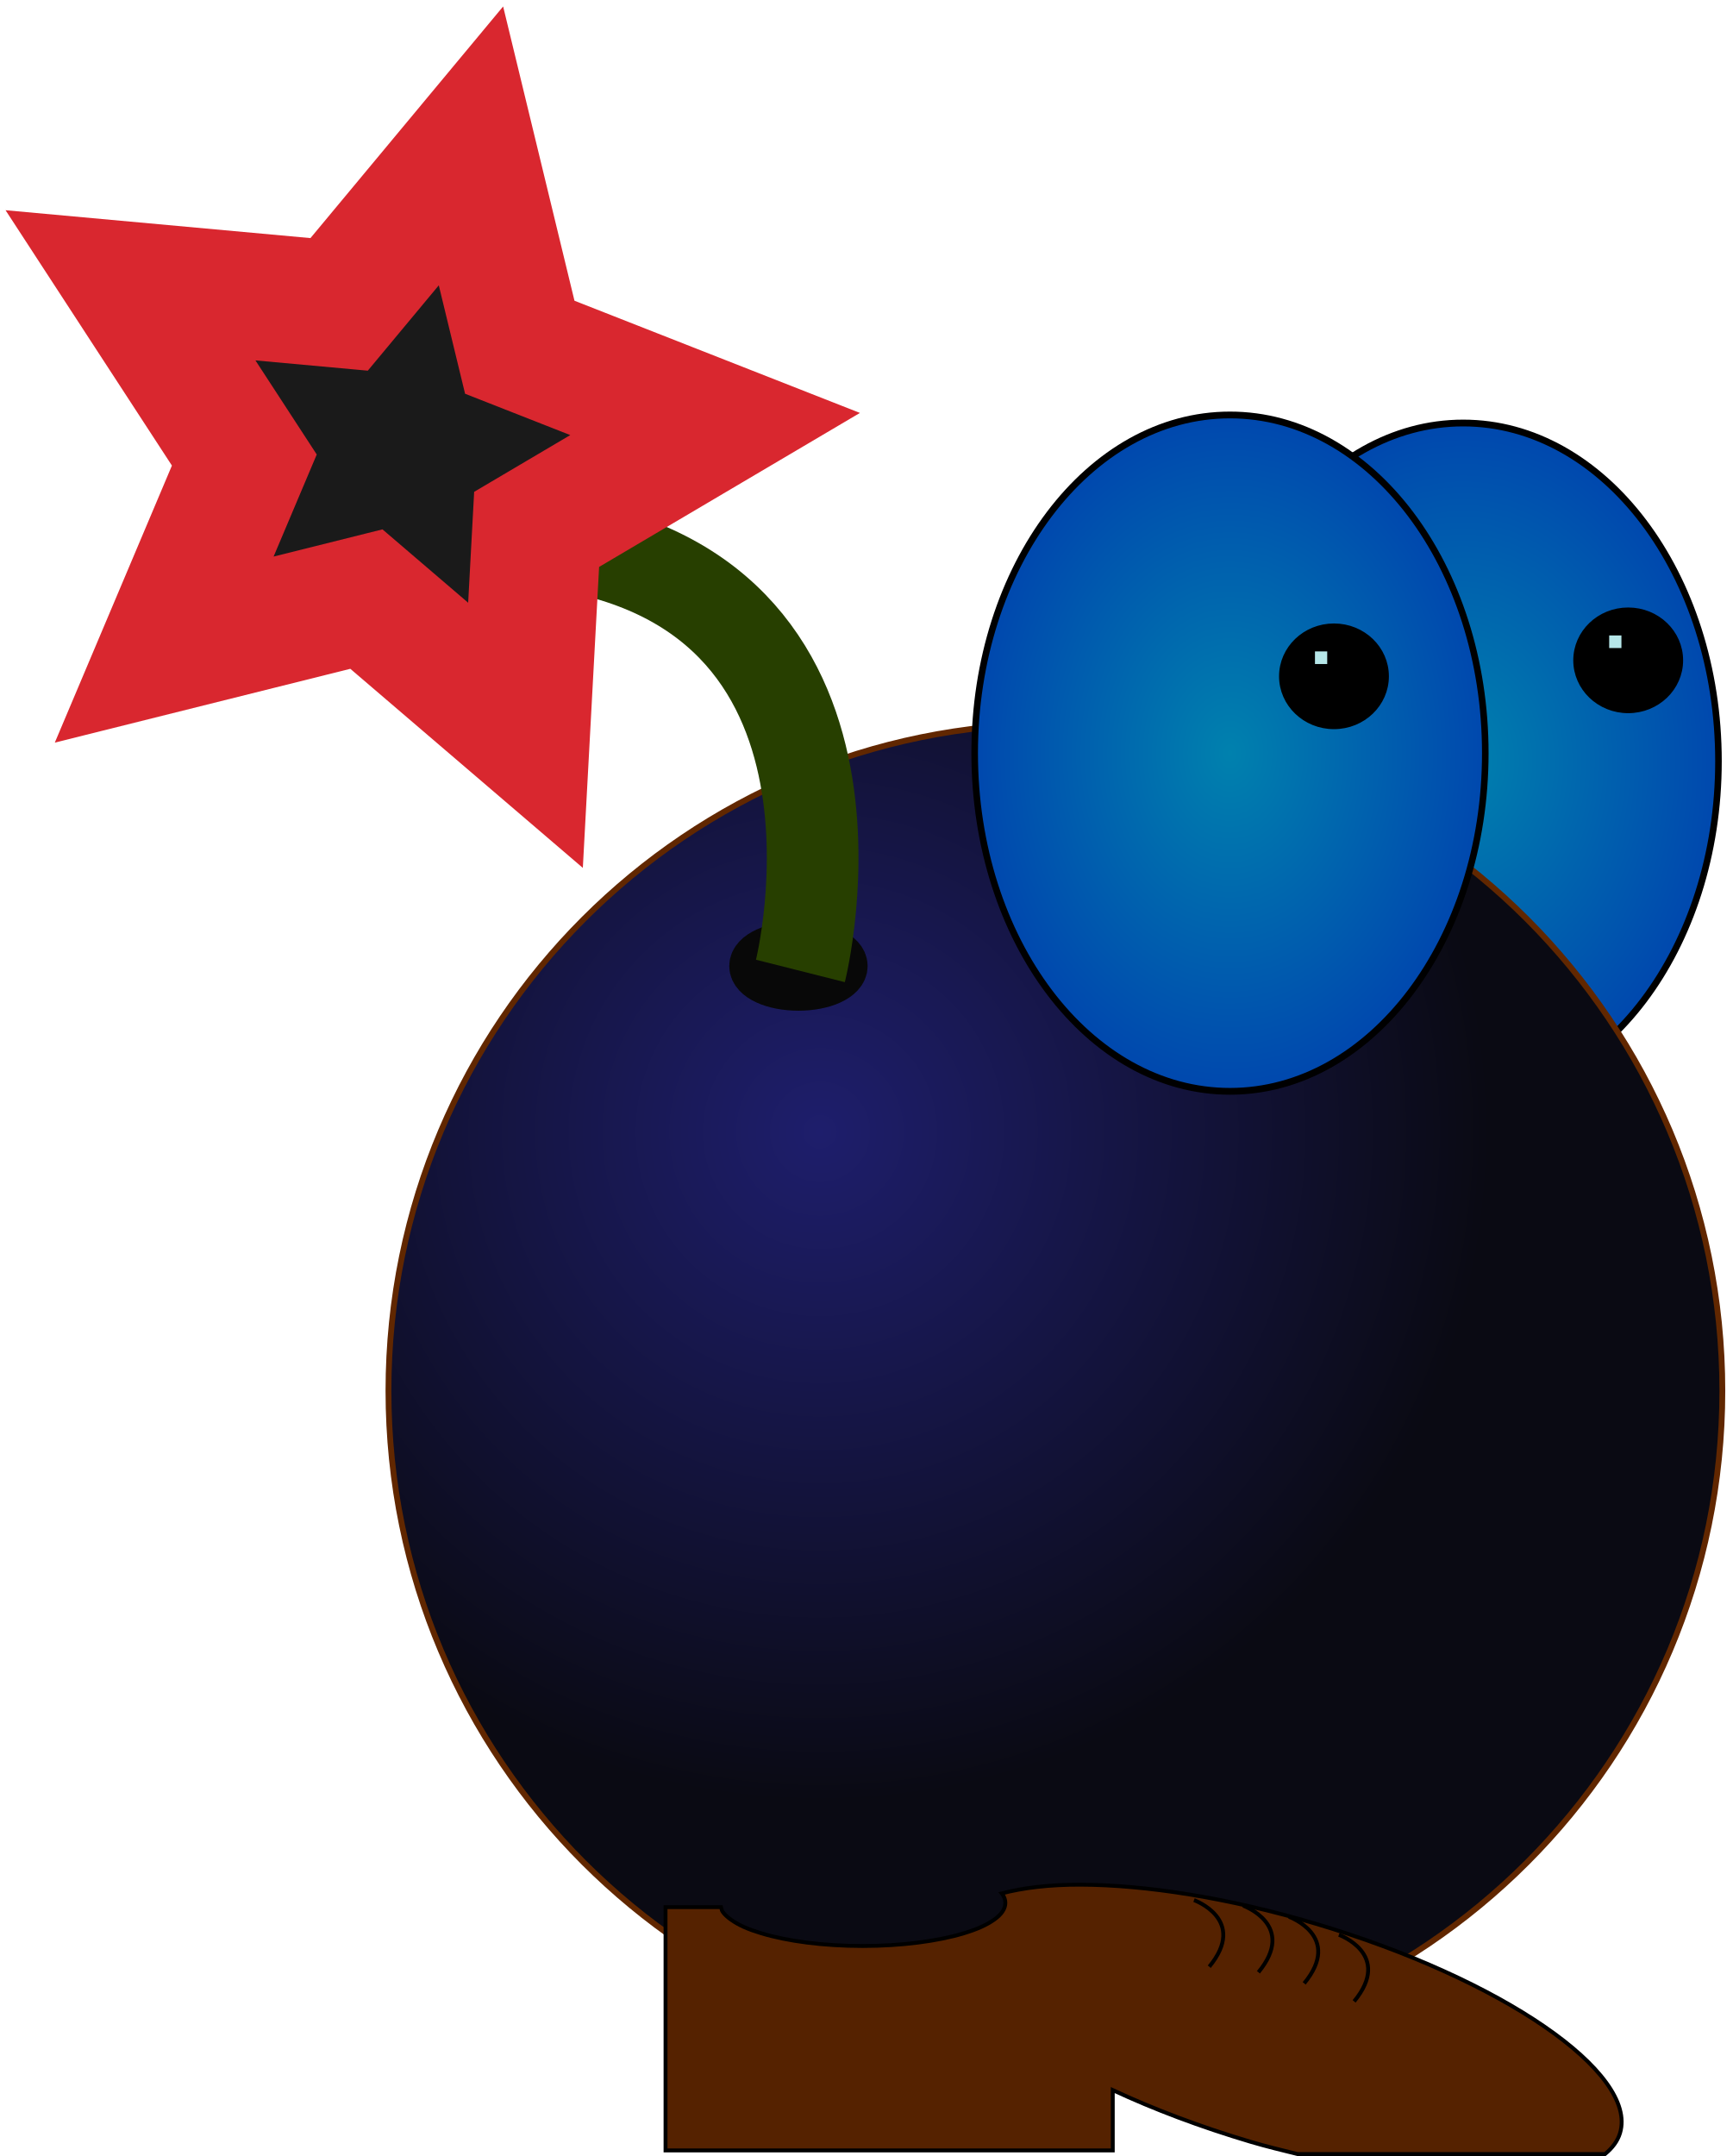
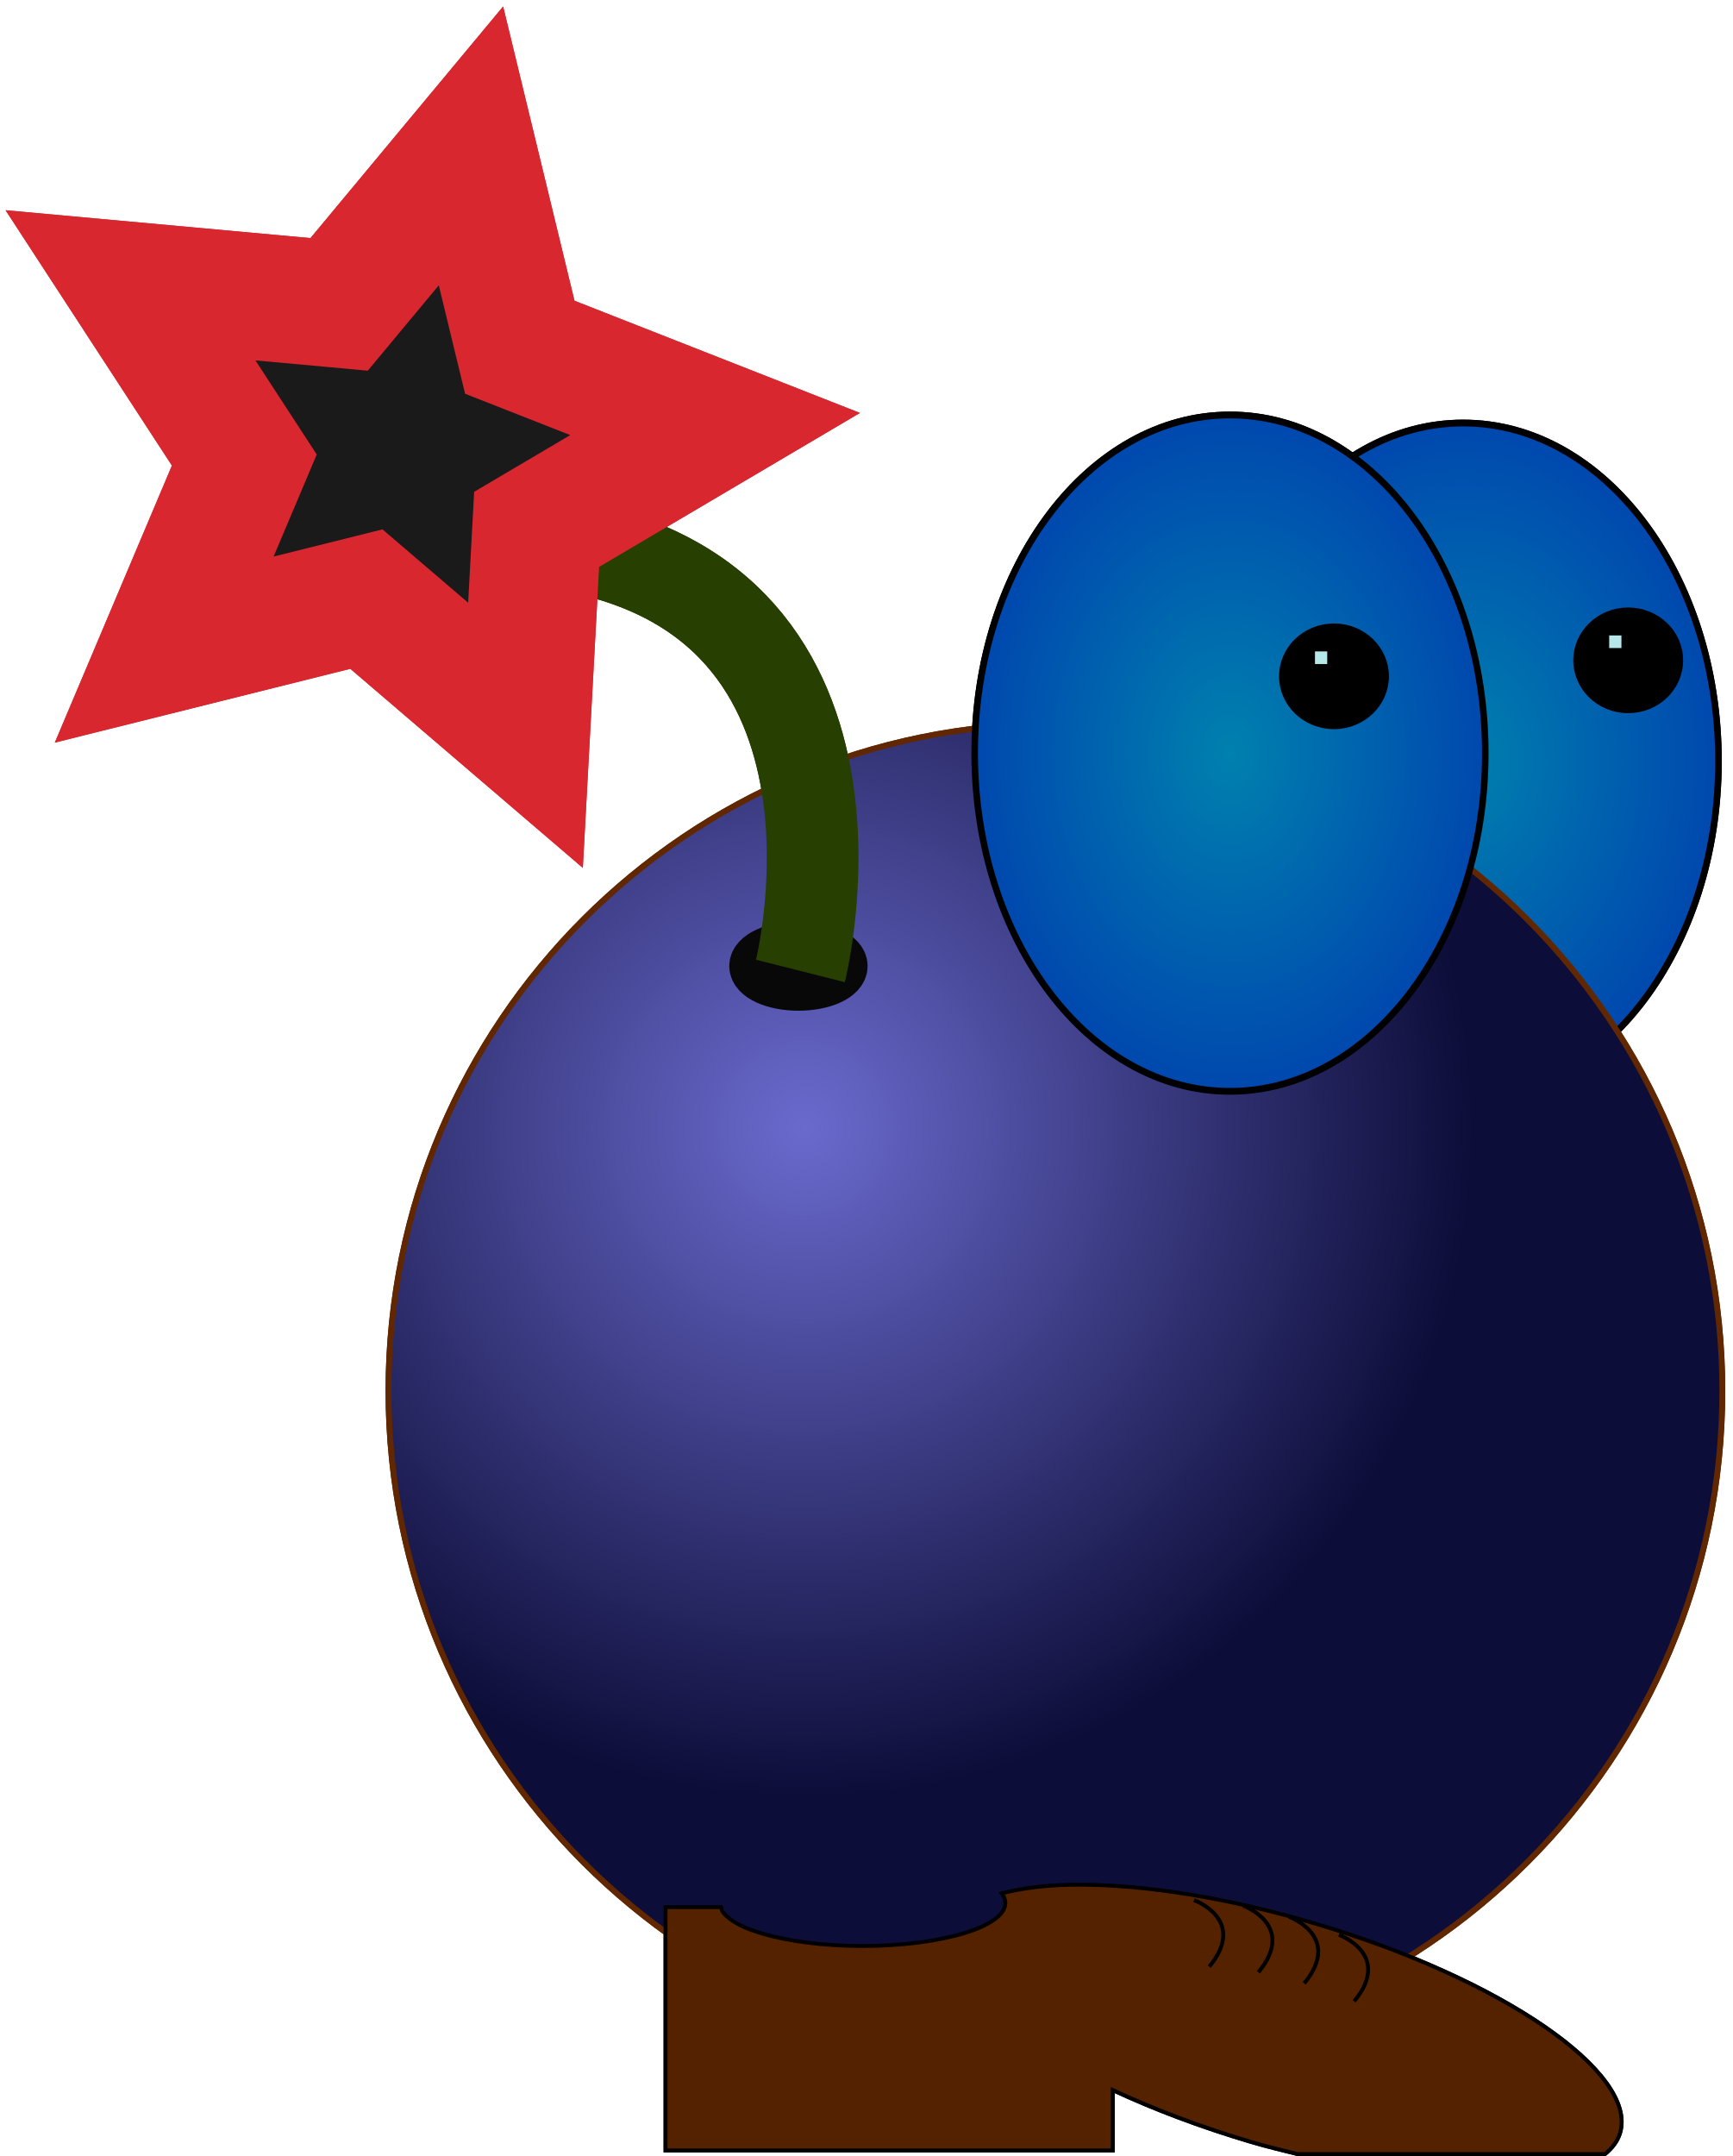
<svg xmlns="http://www.w3.org/2000/svg" xmlns:xlink="http://www.w3.org/1999/xlink" width="446.08" height="555" id="svg2" version="1.1">
  <defs id="defs4">
+     <linearGradient id="linearGradient3929">
+       <stop style="stop-color:#6a6ace;stop-opacity:1;" offset="0" id="stop3931" />
+       <stop style="stop-color:#0d0d39;stop-opacity:1;" offset="1" id="stop3933" />
+     </linearGradient>
    <linearGradient id="linearGradient3773">
      <stop style="stop-color:#0081ae;stop-opacity:1;" offset="0" id="stop3775" />
      <stop style="stop-color:#0047ae;stop-opacity:1;" offset="1" id="stop3777" />
    </linearGradient>
    <linearGradient id="linearGradient3763">
      <stop id="stop3765" offset="0" style="stop-color:#1e1e6c;stop-opacity:1;" />
      <stop id="stop3767" offset="1" style="stop-color:#0a0a13;stop-opacity:1;" />
    </linearGradient>
    <radialGradient xlink:href="#linearGradient3763" id="radialGradient3761" cx="212.132" cy="411.925" fx="212.132" fy="411.925" r="172.476" gradientUnits="userSpaceOnUse" />
    <radialGradient xlink:href="#linearGradient3773" id="radialGradient3781" cx="93.439" cy="288.687" fx="93.439" fy="288.687" r="27.113" gradientTransform="matrix(1,0,0,1.279426,0,-80.66666)" gradientUnits="userSpaceOnUse" />
    <radialGradient xlink:href="#linearGradient3773-6" id="radialGradient3781-0" cx="93.439" cy="288.687" fx="93.439" fy="288.687" r="27.113" gradientTransform="matrix(1,0,0,1.279426,0,-80.66666)" gradientUnits="userSpaceOnUse" />
    <linearGradient id="linearGradient3773-6">
      <stop style="stop-color:#0081ae;stop-opacity:1;" offset="0" id="stop3775-9" />
      <stop style="stop-color:#0047ae;stop-opacity:1;" offset="1" id="stop3777-9" />
    </linearGradient>
    <radialGradient xlink:href="#linearGradient3773-0" id="radialGradient3781-3" cx="93.439" cy="288.687" fx="93.439" fy="288.687" r="27.113" gradientTransform="matrix(1,0,0,1.279426,0,-80.66666)" gradientUnits="userSpaceOnUse" />
    <linearGradient id="linearGradient3773-0">
      <stop style="stop-color:#0081ae;stop-opacity:1;" offset="0" id="stop3775-4" />
      <stop style="stop-color:#0047ae;stop-opacity:1;" offset="1" id="stop3777-1" />
    </linearGradient>
+     <radialGradient xlink:href="#linearGradient3929" id="radialGradient3927" cx="208.091" cy="410.915" fx="208.091" fy="410.915" r="172.476" gradientUnits="userSpaceOnUse" />
  </defs>
  <g id="layer1" transform="translate(3.966343,-536.5)">
    <g id="g3787-5" transform="matrix(1.751066,0,0,1.6844,-174.4289,159.9383)">
      <path transform="matrix(1.402411,0,0,1.50482,181.4586,-94.5329)" d="m 120.208,288.687 c 0,18.968 -11.985,34.345 -26.769,34.345 -14.784,0 -26.769,-15.377 -26.769,-34.345 0,-18.968 11.985,-34.345 26.769,-34.345 14.784,0 26.769,15.377 26.769,34.345 z" id="path3769-7" style="fill:url(#radialGradient3781-3);fill-opacity:1;stroke:#000000;stroke-width:0.688;stroke-miterlimit:4;stroke-opacity:1;stroke-dasharray:none" />
      <g id="g4003" transform="translate(17.05043,-0.07275704)">
        <path style="fill:#000000;fill-opacity:1;stroke:#000000;stroke-width:1;stroke-miterlimit:4;stroke-opacity:1;stroke-dasharray:none" id="path3783-7" d="m 73.741,302.324 c 0,4.184 -3.392,7.576 -7.576,7.576 -4.184,0 -7.576,-3.392 -7.576,-7.576 0,-4.184 3.392,-7.576 7.576,-7.576 4.184,0 7.576,3.392 7.576,7.576 z" transform="translate(253.5483,22.22336)" />
        <rect style="fill:#b6e7e9;fill-opacity:1;stroke:#000000;stroke-width:1.114;stroke-miterlimit:4;stroke-opacity:1;stroke-dasharray:none" id="rect3785-1" width="2.916" height="3.042" x="316.361" y="320.185" />
      </g>
    </g>
    <path style="fill:url(#radialGradient3761);fill-opacity:1;stroke:#612700;stroke-width:1.5;stroke-miterlimit:4;stroke-opacity:1;stroke-dasharray:none" id="path2985" d="m 444.467,478.596 c 0,94.842 -76.884,171.726 -171.726,171.726 -94.842,0 -171.726,-76.884 -171.726,-171.726 0,-94.842 76.884,-171.726 171.726,-171.726 94.842,0 171.726,76.884 171.726,171.726 z" transform="translate(-4.957951,415.9305)" />
    <g id="g3787" transform="matrix(1.751066,0,0,1.6844,-236.4909,159.8877)">
      <path transform="matrix(1.402411,0,0,1.50482,182.6124,-95.73232)" d="m 120.208,288.687 c 0,18.968 -11.985,34.345 -26.769,34.345 -14.784,0 -26.769,-15.377 -26.769,-34.345 0,-18.968 11.985,-34.345 26.769,-34.345 14.784,0 26.769,15.377 26.769,34.345 z" id="path3769" style="fill:url(#radialGradient3781);fill-opacity:1;stroke:#000000;stroke-width:0.688;stroke-miterlimit:4;stroke-opacity:1;stroke-dasharray:none" />
      <g id="g4007" transform="translate(9.23006,2.398842)">
        <g id="g3995">
          <path transform="translate(253.5483,22.22336)" d="m 73.741,302.324 c 0,4.184 -3.392,7.576 -7.576,7.576 -4.184,0 -7.576,-3.392 -7.576,-7.576 0,-4.184 3.392,-7.576 7.576,-7.576 4.184,0 7.576,3.392 7.576,7.576 z" id="path3783" style="fill:#000000;fill-opacity:1;stroke:#000000;stroke-width:1;stroke-miterlimit:4;stroke-opacity:1;stroke-dasharray:none" />
          <rect y="320.185" x="316.361" height="3.042" width="2.916" id="rect3785" style="fill:#b6e7e9;fill-opacity:1;stroke:#000000;stroke-width:1.114;stroke-miterlimit:4;stroke-opacity:1;stroke-dasharray:none" />
        </g>
      </g>
    </g>
    <path style="fill:#1a1a1a;fill-opacity:1;stroke:#080808;stroke-width:12.4;stroke-miterlimit:4;stroke-opacity:1;stroke-dasharray:none" id="path3838" d="m 214.152,393.49 c 0,2.929 -5.201,5.303 -11.617,5.303 -6.416,0 -11.617,-2.374 -11.617,-5.303 0,-2.929 5.201,-5.303 11.617,-5.303 6.416,0 11.617,2.374 11.617,5.303 z" transform="translate(-0.9173408,391.6869)" />
    <path style="fill:none;stroke:#273f00;stroke-width:23.6;stroke-linecap:butt;stroke-linejoin:miter;stroke-miterlimit:4;stroke-opacity:1;stroke-dasharray:none" d="m 202.123,786.44 c 0,0 26.264,-104.046 -72.731,-111.117" id="path3836" />
    <path style="fill:#1a1a1a;fill-opacity:1;stroke:#d9272f;stroke-width:12.4;stroke-miterlimit:4;stroke-opacity:1;stroke-dasharray:none" id="path3840" d="m 137.633,298.283 -19.091,-6.474 -16.156,12.057 0.258,-20.157 -16.459,-11.64 19.251,-5.984 5.984,-19.251 11.64,16.459 20.157,-0.258 -12.057,16.156 z" transform="matrix(2.482207,1.011506,-0.9917666,2.433767,85.53366,-139.3835)" />
    <g id="g3930" transform="translate(-0.9173408,391.6869)">
      <path id="path3853" d="m 275.125,629.969 c -7.968,-0.022 -14.734,0.797 -20.281,2.25 0.056,0.075 0.168,0.143 0.219,0.219 0.49,0.721 0.75,1.454 0.75,2.219 0,0.764 -0.26,1.529 -0.75,2.25 -0.49,0.721 -1.194,1.4 -2.125,2.062 -0.931,0.662 -2.084,1.317 -3.406,1.906 -1.322,0.589 -2.805,1.124 -4.469,1.625 -3.328,1.002 -7.318,1.815 -11.719,2.375 -4.401,0.56 -9.233,0.875 -14.312,0.875 -5.079,0 -9.912,-0.315 -14.312,-0.875 -4.401,-0.56 -8.359,-1.373 -11.688,-2.375 -1.664,-0.501 -3.178,-1.036 -4.5,-1.625 -1.322,-0.589 -2.444,-1.244 -3.375,-1.906 -0.931,-0.662 -1.666,-1.342 -2.156,-2.062 -0.251,-0.369 -0.249,-0.774 -0.375,-1.156 l -14.312,0 0,62.625 115.156,0 0,-15.531 c 10.544,4.922 22.557,9.467 35.5,13.312 4.092,1.216 8.068,2.162 12.062,3.156 l 79.188,0 c 1.911,-1.559 3.256,-3.354 3.875,-5.438 4.608,-15.509 -30.514,-39.636 -78.438,-53.875 -22.464,-6.675 -43.775,-9.985 -60.531,-10.031 z" style="fill:#552200;fill-opacity:1;stroke:#000000;stroke-width:1;stroke-miterlimit:4;stroke-opacity:1;stroke-dasharray:none" />
      <path id="path3857" d="m 304.387,633.945 c 0,0 13.929,5 3.929,17.143" style="fill:none;stroke:#000000;stroke-width:1px;stroke-linecap:butt;stroke-linejoin:miter;stroke-opacity:1" />
      <path id="path3857-6" d="m 317.045,635.373 c 0,0 13.929,5 3.929,17.143" style="fill:none;stroke:#000000;stroke-width:1px;stroke-linecap:butt;stroke-linejoin:miter;stroke-opacity:1" />
      <path id="path3857-6-9" d="m 328.831,638.231 c 0,0 13.929,5 3.929,17.143" style="fill:none;stroke:#000000;stroke-width:1px;stroke-linecap:butt;stroke-linejoin:miter;stroke-opacity:1" />
      <path id="path3857-6-9-7" d="m 341.688,642.873 c 0,0 13.929,5 3.929,17.143" style="fill:none;stroke:#000000;stroke-width:1px;stroke-linecap:butt;stroke-linejoin:miter;stroke-opacity:1" />
    </g>
  </g>
+   <g transform="translate(3.966343,-536.5)" id="g3107" style="display:inline">
+     <g transform="matrix(1.751066,0,0,1.6844,-174.4289,159.9383)" id="g3109">
+       <path style="fill:url(#radialGradient3781-3);fill-opacity:1;stroke:#000000;stroke-width:0.688;stroke-miterlimit:4;stroke-opacity:1;stroke-dasharray:none" id="path3111" d="m 120.208,288.687 a 26.769,34.345 0 1 1 -53.538,0 26.769,34.345 0 1 1 53.538,0 z" transform="matrix(1.402411,0,0,1.50482,181.4586,-94.5329)" />
+       <g transform="translate(17.05043,-0.07275704)" id="g3113">
+         <path transform="translate(253.5483,22.22336)" d="m 73.741,302.324 a 7.576,7.576 0 1 1 -15.152,0 7.576,7.576 0 1 1 15.152,0 z" id="path3115" style="fill:#000000;fill-opacity:1;stroke:#000000;stroke-width:1;stroke-miterlimit:4;stroke-opacity:1;stroke-dasharray:none" />
+         <rect y="320.185" x="316.361" height="3.042" width="2.916" id="rect3117" style="fill:#b6e7e9;fill-opacity:1;stroke:#000000;stroke-width:1.114;stroke-miterlimit:4;stroke-opacity:1;stroke-dasharray:none" />
+       </g>
+     </g>
+     <path transform="translate(-4.957951,415.9305)" d="m 444.467,478.596 a 171.726,171.726 0 1 1 -343.452,0 171.726,171.726 0 1 1 343.452,0 z" id="path3119" style="fill:url(#radialGradient3927);fill-opacity:1;stroke:#612700;stroke-width:1.5;stroke-miterlimit:4;stroke-opacity:1;stroke-dasharray:none" />
+     <g transform="matrix(1.751066,0,0,1.6844,-236.4909,159.8877)" id="g3121">
+       <path style="fill:url(#radialGradient3781);fill-opacity:1;stroke:#000000;stroke-width:0.688;stroke-miterlimit:4;stroke-opacity:1;stroke-dasharray:none" id="path3123" d="m 120.208,288.687 a 26.769,34.345 0 1 1 -53.538,0 26.769,34.345 0 1 1 53.538,0 z" transform="matrix(1.402411,0,0,1.50482,182.6124,-95.73232)" />
+       <g transform="translate(9.23006,2.398842)" id="g3125">
+         <g id="g3127">
+           <path style="fill:#000000;fill-opacity:1;stroke:#000000;stroke-width:1;stroke-miterlimit:4;stroke-opacity:1;stroke-dasharray:none" id="path3129" d="m 73.741,302.324 a 7.576,7.576 0 1 1 -15.152,0 7.576,7.576 0 1 1 15.152,0 z" transform="translate(253.5483,22.22336)" />
+           <rect style="fill:#b6e7e9;fill-opacity:1;stroke:#000000;stroke-width:1.114;stroke-miterlimit:4;stroke-opacity:1;stroke-dasharray:none" id="rect3131" width="2.916" height="3.042" x="316.361" y="320.185" />
+         </g>
+       </g>
+     </g>
+     <path transform="translate(-0.9173408,391.6869)" d="m 214.152,393.49 a 11.617,5.303 0 1 1 -23.234,0 11.617,5.303 0 1 1 23.234,0 z" id="path3133" style="fill:#1a1a1a;fill-opacity:1;stroke:#080808;stroke-width:12.4;stroke-miterlimit:4;stroke-opacity:1;stroke-dasharray:none" />
+     <path id="path3135" d="m 202.123,786.44 c 0,0 26.264,-104.046 -72.731,-111.117" style="fill:none;stroke:#273f00;stroke-width:23.6;stroke-linecap:butt;stroke-linejoin:miter;stroke-miterlimit:4;stroke-opacity:1;stroke-dasharray:none" />
+     <path transform="matrix(2.482207,1.011506,-0.9917666,2.433767,85.53366,-139.3835)" d="m 137.633,298.283 -19.091,-6.474 -16.156,12.057 0.258,-20.157 -16.459,-11.64 19.251,-5.984 5.984,-19.251 11.64,16.459 20.157,-0.258 -12.057,16.156 z" id="path3137" style="fill:#1a1a1a;fill-opacity:1;stroke:#d9272f;stroke-width:12.4;stroke-miterlimit:4;stroke-opacity:1;stroke-dasharray:none" />
+     <g transform="translate(-0.9173408,391.6869)" id="g3139">
+       <path style="fill:#552200;fill-opacity:1;stroke:#000000;stroke-width:1;stroke-miterlimit:4;stroke-opacity:1;stroke-dasharray:none" d="m 275.125,629.969 c -7.968,-0.022 -14.734,0.797 -20.281,2.25 0.056,0.075 0.168,0.143 0.219,0.219 0.49,0.721 0.75,1.454 0.75,2.219 0,0.764 -0.26,1.529 -0.75,2.25 -0.49,0.721 -1.194,1.4 -2.125,2.062 -0.931,0.662 -2.084,1.317 -3.406,1.906 -1.322,0.589 -2.805,1.124 -4.469,1.625 -3.328,1.002 -7.318,1.815 -11.719,2.375 -4.401,0.56 -9.233,0.875 -14.312,0.875 -5.079,0 -9.912,-0.315 -14.312,-0.875 -4.401,-0.56 -8.359,-1.373 -11.688,-2.375 -1.664,-0.501 -3.178,-1.036 -4.5,-1.625 -1.322,-0.589 -2.444,-1.244 -3.375,-1.906 -0.931,-0.662 -1.666,-1.342 -2.156,-2.062 -0.251,-0.369 -0.249,-0.774 -0.375,-1.156 l -14.312,0 0,62.625 115.156,0 0,-15.531 c 10.544,4.922 22.557,9.467 35.5,13.312 4.092,1.216 8.068,2.162 12.062,3.156 l 79.188,0 c 1.911,-1.559 3.256,-3.354 3.875,-5.438 4.608,-15.509 -30.514,-39.636 -78.438,-53.875 -22.464,-6.675 -43.775,-9.985 -60.531,-10.031 z" id="path3141" />
+       <path style="fill:none;stroke:#000000;stroke-width:1px;stroke-linecap:butt;stroke-linejoin:miter;stroke-opacity:1" d="m 304.387,633.945 c 0,0 13.929,5 3.929,17.143" id="path3143" />
+       <path style="fill:none;stroke:#000000;stroke-width:1px;stroke-linecap:butt;stroke-linejoin:miter;stroke-opacity:1" d="m 317.045,635.373 c 0,0 13.929,5 3.929,17.143" id="path3145" />
+       <path style="fill:none;stroke:#000000;stroke-width:1px;stroke-linecap:butt;stroke-linejoin:miter;stroke-opacity:1" d="m 328.831,638.231 c 0,0 13.929,5 3.929,17.143" id="path3147" />
+       <path style="fill:none;stroke:#000000;stroke-width:1px;stroke-linecap:butt;stroke-linejoin:miter;stroke-opacity:1" d="m 341.688,642.873 c 0,0 13.929,5 3.929,17.143" id="path3149" />
+     </g>
+   </g>
</svg>
